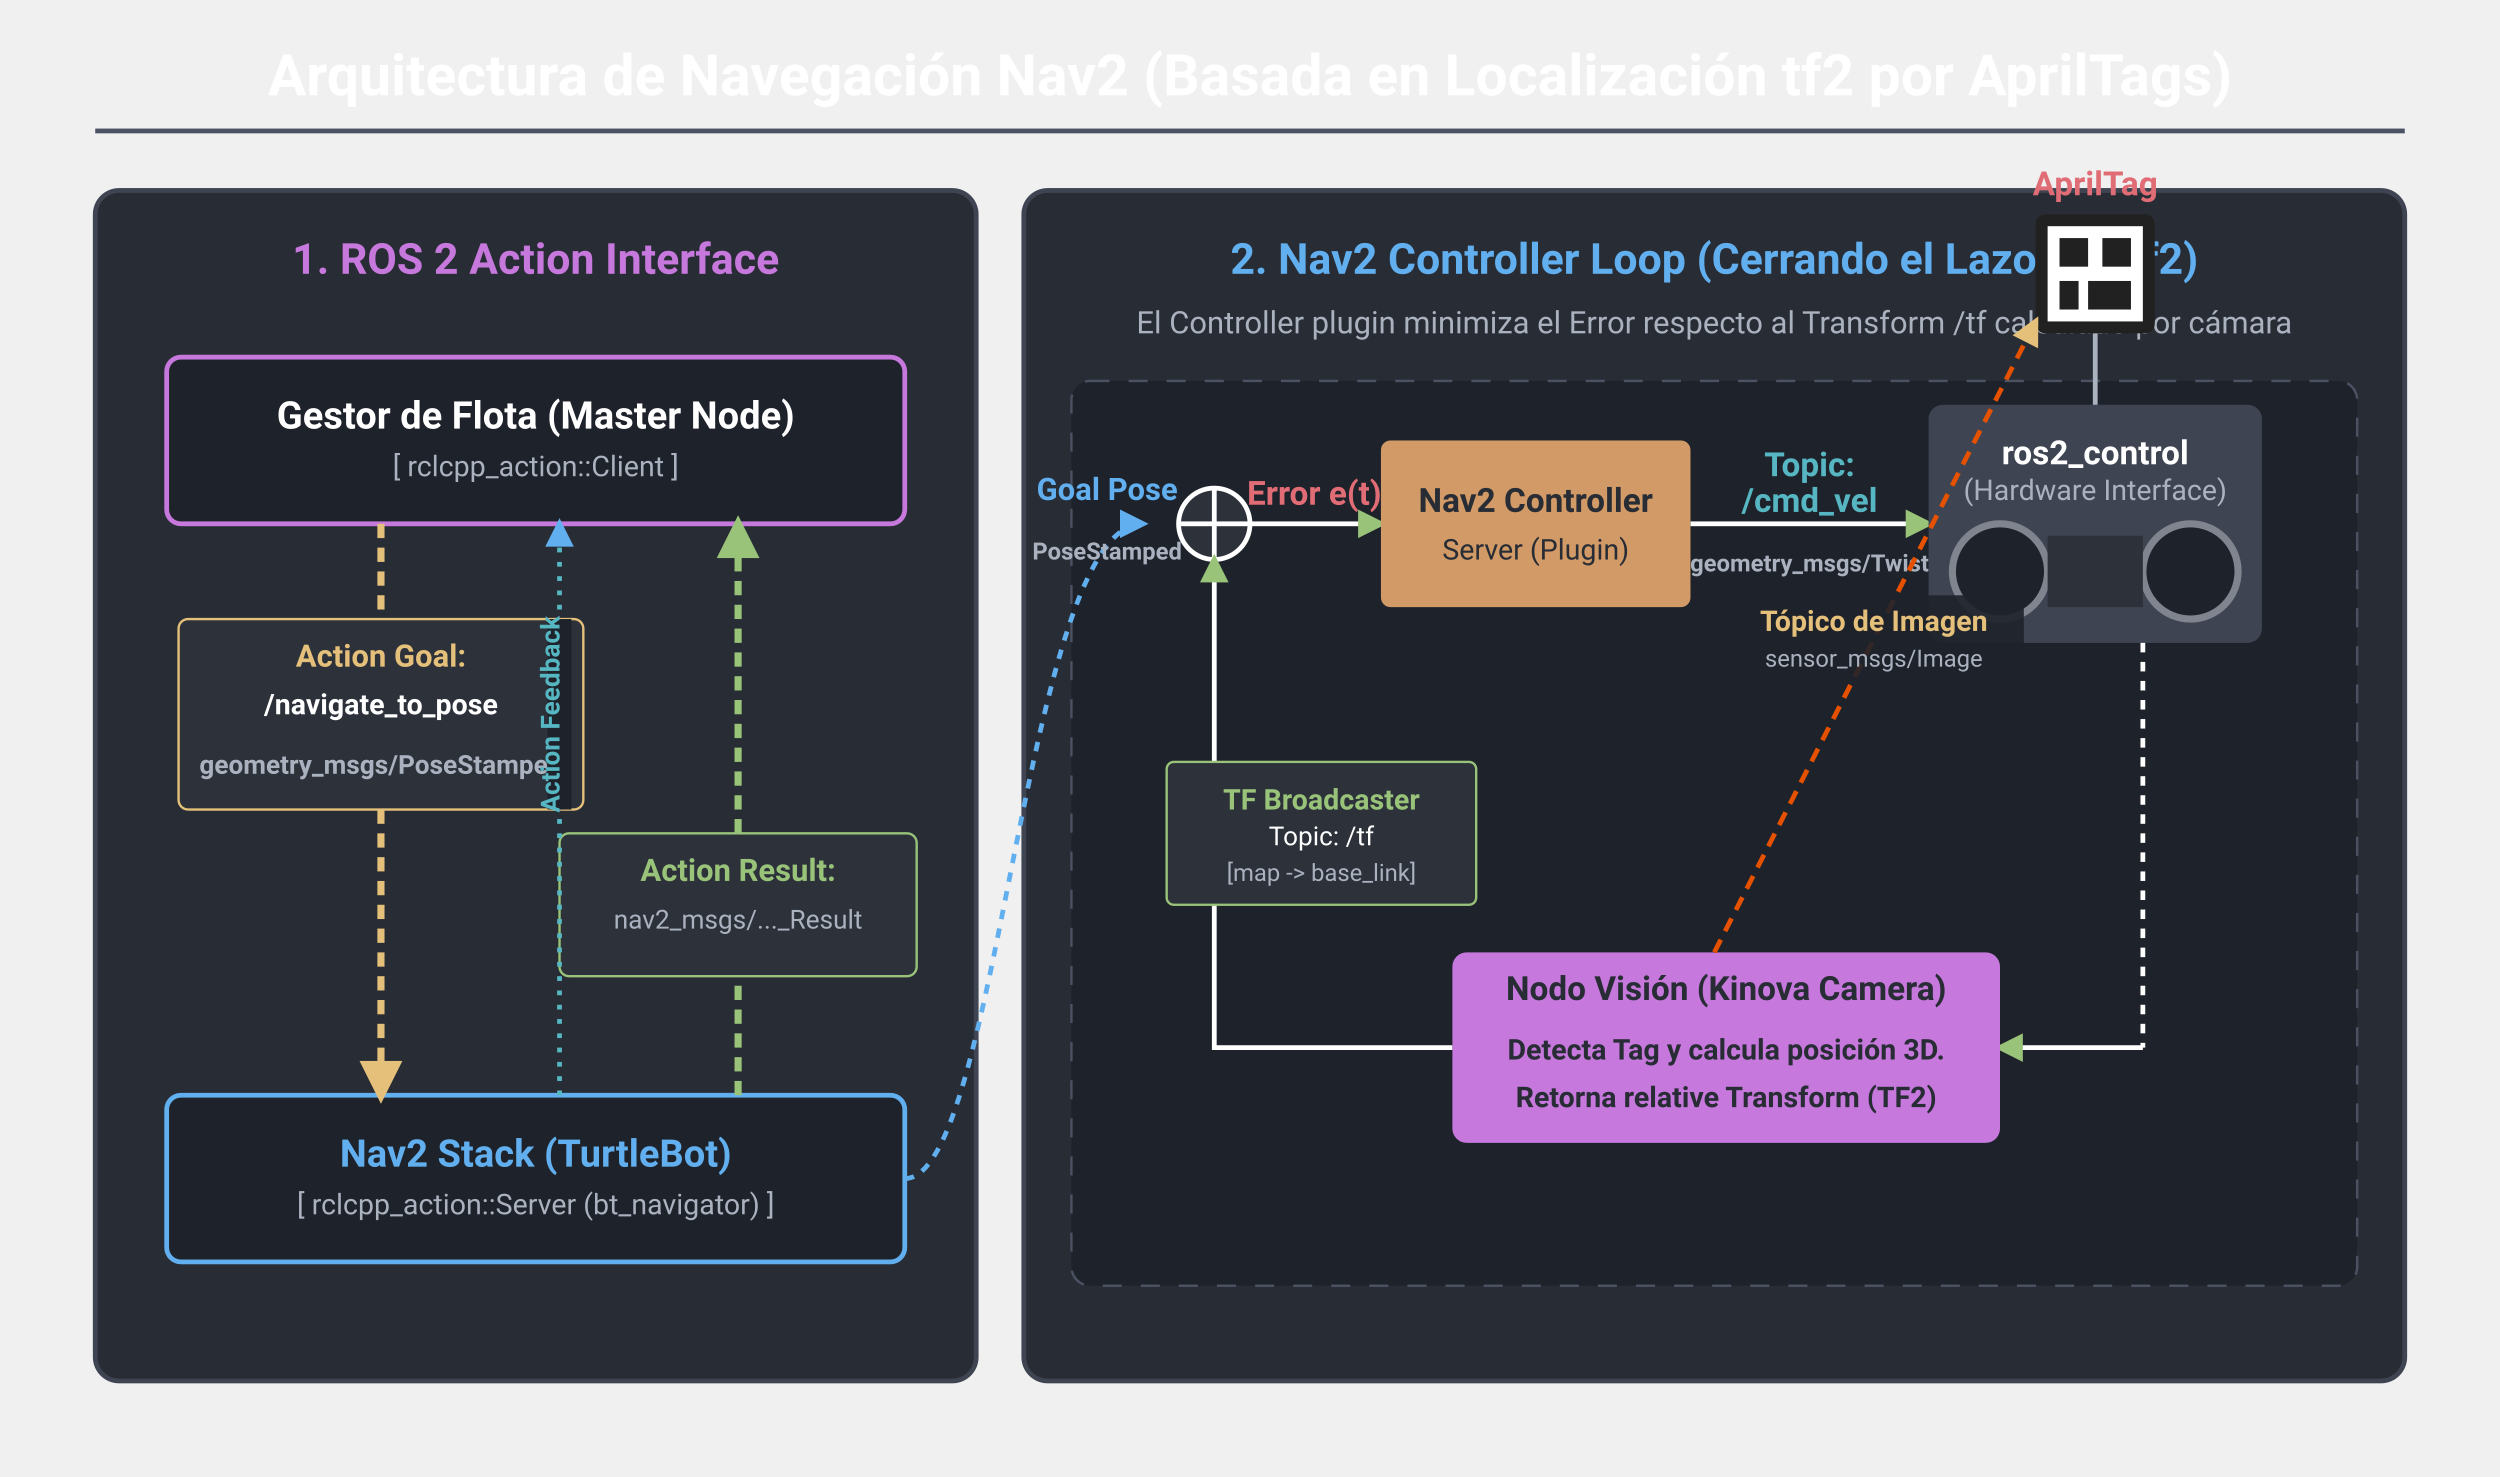
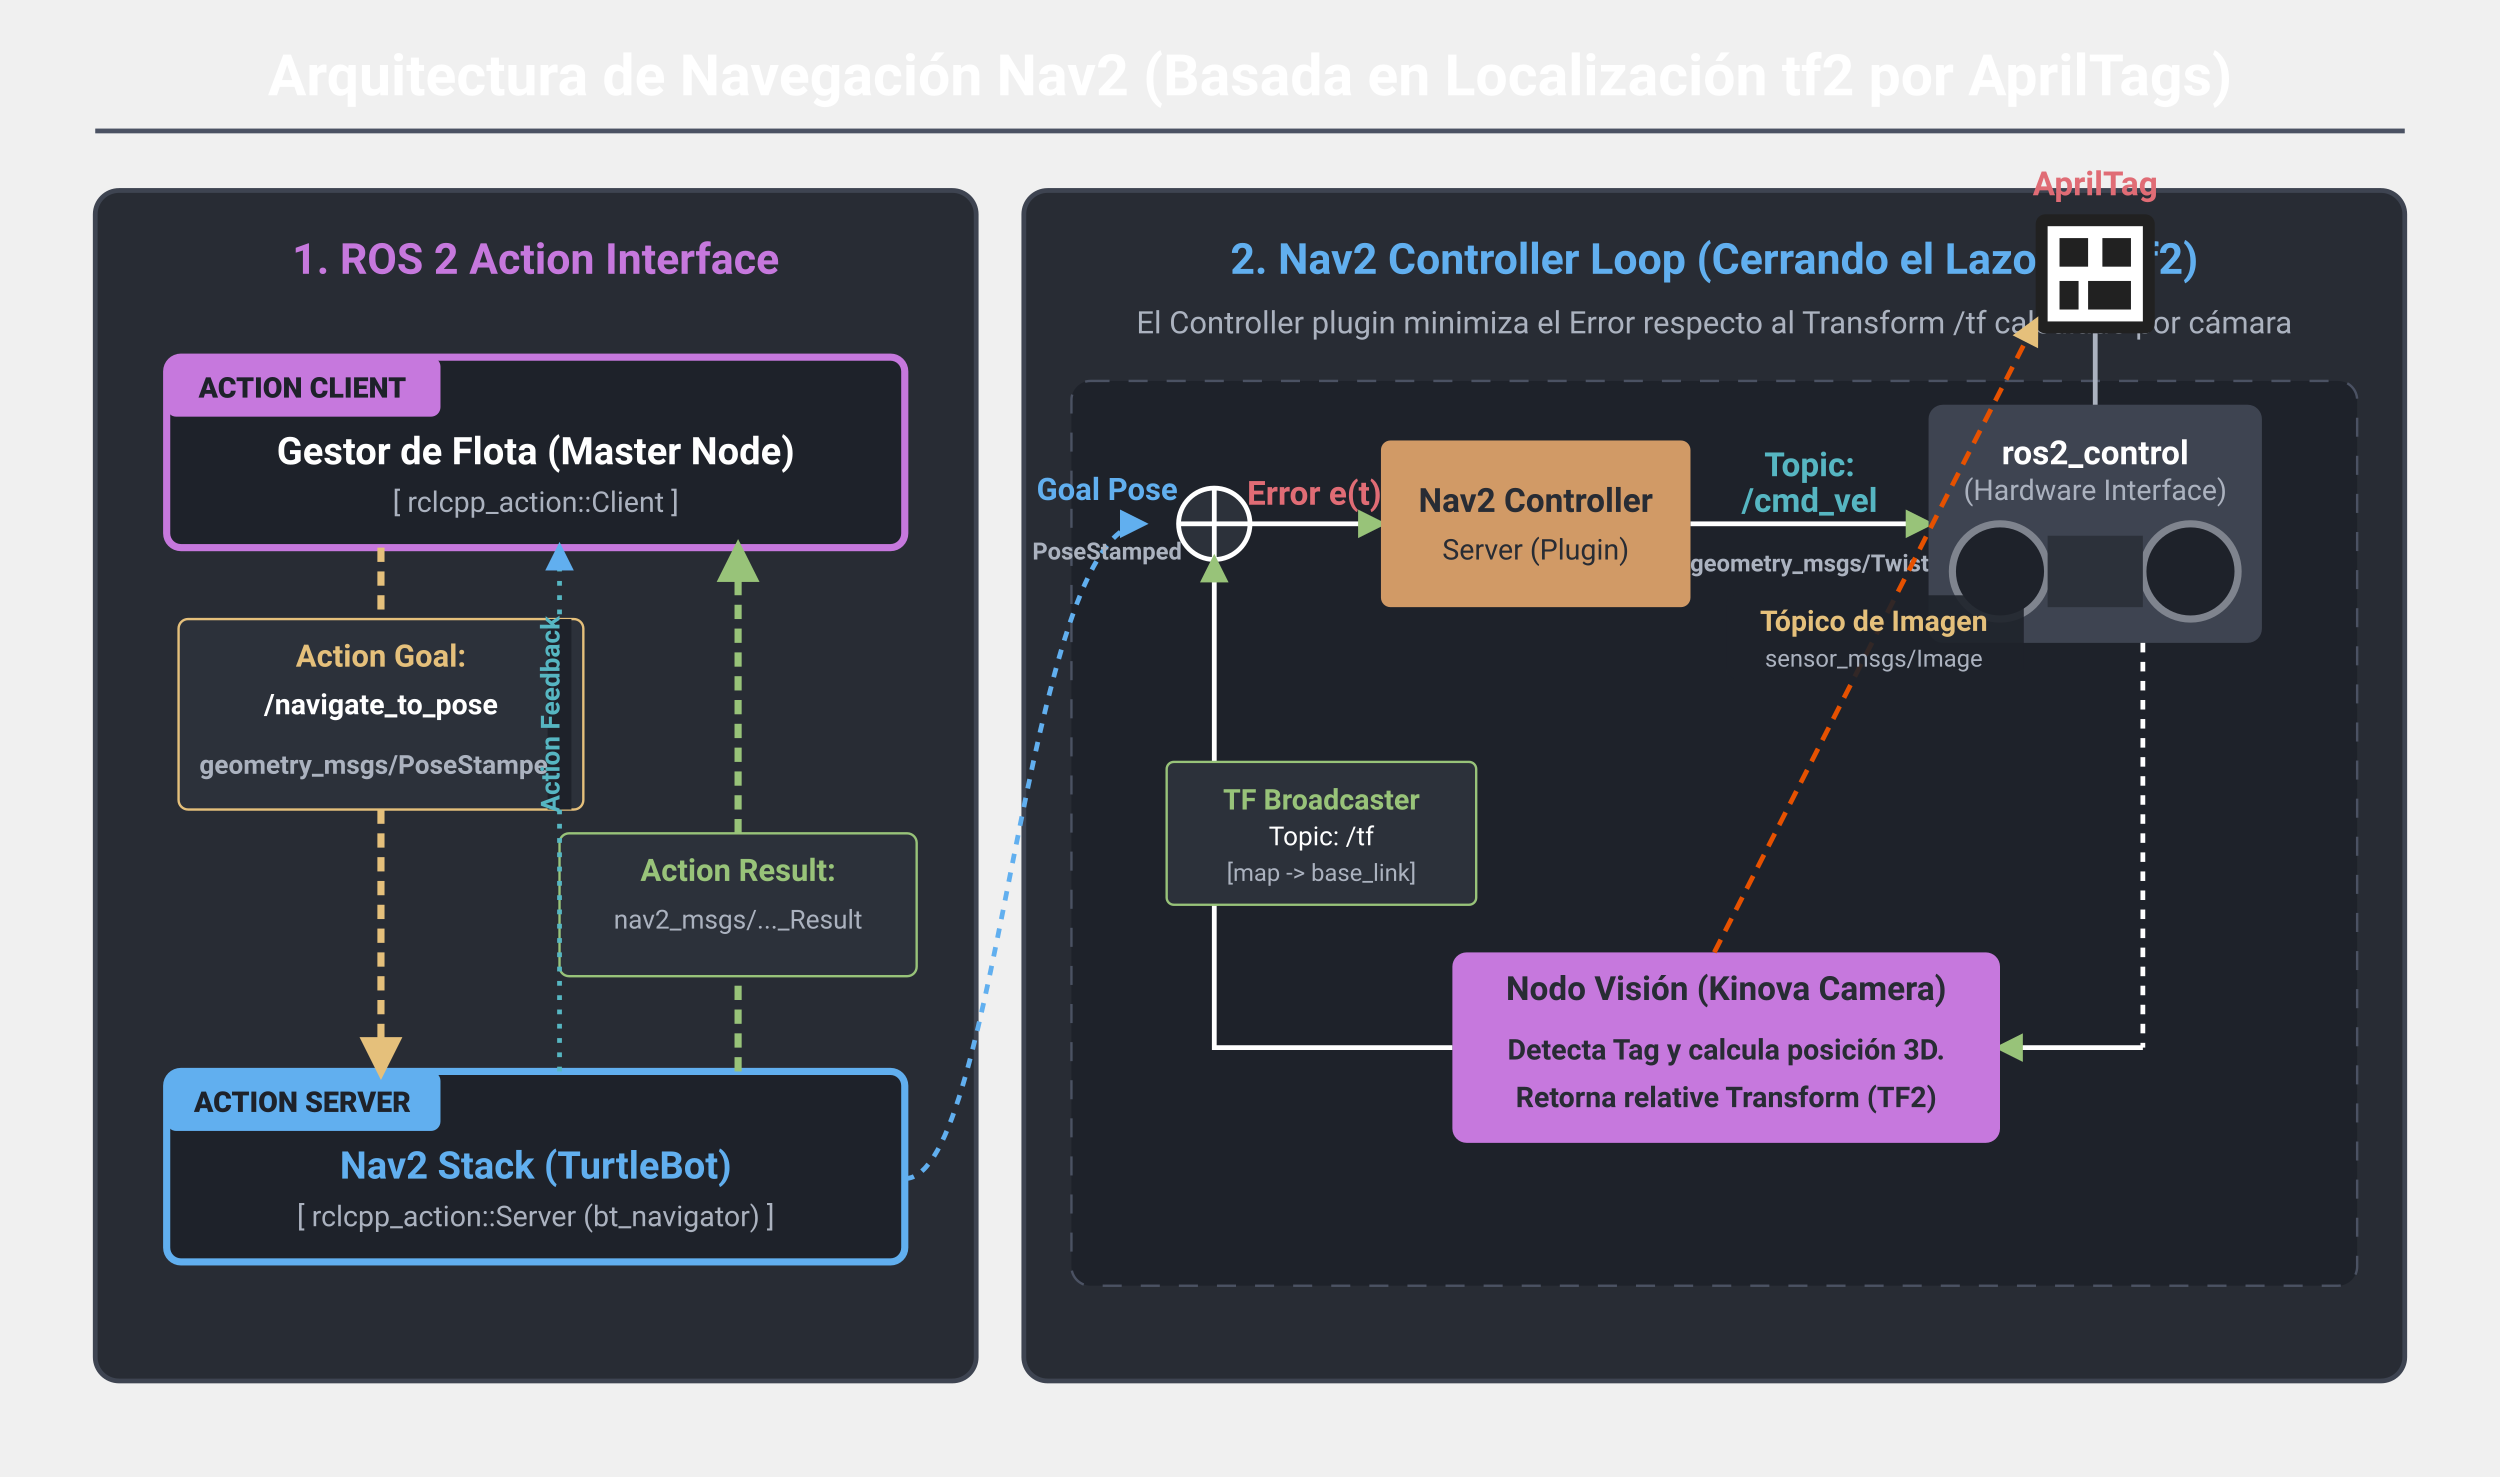
<svg xmlns="http://www.w3.org/2000/svg" viewBox="0 0 1050 620" style="background-color: #1e222a; font-family: 'Segoe UI', Roboto, Helvetica, sans-serif;">
  <defs>
    <marker id="arrow-green" viewBox="0 0 10 10" refX="8" refY="5" markerWidth="6" markerHeight="6" orient="auto-start-reverse">
      <path d="M 0 0 L 10 5 L 0 10 z" fill="#98c379" />
    </marker>
    <marker id="arrow-blue" viewBox="0 0 10 10" refX="8" refY="5" markerWidth="6" markerHeight="6" orient="auto-start-reverse">
      <path d="M 0 0 L 10 5 L 0 10 z" fill="#61afef" />
    </marker>
    <marker id="arrow-orange" viewBox="0 0 10 10" refX="8" refY="5" markerWidth="6" markerHeight="6" orient="auto-start-reverse">
      <path d="M 0 0 L 10 5 L 0 10 z" fill="#e5c07b" />
    </marker>
    <g id="apriltag">
      <rect x="0" y="0" width="50" height="50" fill="#212121" rx="4" />
      <rect x="5" y="5" width="40" height="40" fill="#ffffff" />
      <rect x="10" y="10" width="12" height="12" fill="#212121" />
      <rect x="28" y="10" width="12" height="12" fill="#212121" />
      <rect x="10" y="28" width="8" height="12" fill="#212121" />
      <rect x="22" y="28" width="18" height="12" fill="#212121" />
      <text x="25" y="-8" font-size="14" fill="#e06c75" font-weight="bold" text-anchor="middle">AprilTag</text>
    </g>
  </defs>
  <text x="525" y="40" fill="#ffffff" font-size="24" font-weight="bold" text-anchor="middle">Arquitectura de Navegación Nav2 (Basada en Localización tf2 por AprilTags)</text>
  <line x1="40" y1="55" x2="1010" y2="55" stroke="#4b5263" stroke-width="2" />
  <rect x="40" y="80" width="370" height="500" rx="10" fill="#282c34" stroke="#3e4451" stroke-width="2" />
  <text x="225" y="115" fill="#c678dd" font-size="18" font-weight="bold" text-anchor="middle">1. ROS 2 Action Interface</text>
-   <rect x="70" y="150" width="310" height="70" rx="6" fill="#1e222a" stroke="#c678dd" stroke-width="2" />
-   <text x="225" y="180" fill="#ffffff" font-size="16" font-weight="bold" text-anchor="middle">Gestor de Flota (Master Node)</text>
-   <text x="225" y="200" fill="#abb2bf" font-size="12" text-anchor="middle">[ rclcpp_action::Client ]</text>
-   <rect x="70" y="460" width="310" height="70" rx="6" fill="#1e222a" stroke="#61afef" stroke-width="2" />
-   <text x="225" y="490" fill="#61afef" font-size="16" font-weight="bold" text-anchor="middle">Nav2 Stack (TurtleBot)</text>
-   <text x="225" y="510" fill="#abb2bf" font-size="12" text-anchor="middle">[ rclcpp_action::Server (bt_navigator) ]</text>
-   <path d="M 160 220 L 160 460" stroke="#e5c07b" stroke-width="3" stroke-dasharray="6,4" marker-end="url(#arrow-orange)" />
+   <rect x="70" y="150" width="310" height="80" rx="6" fill="#1e222a" stroke="#c678dd" stroke-width="3" />
+   <rect x="70" y="150" width="115" height="25" rx="4" fill="#c678dd" />
+   <text x="127" y="167" fill="#1e222a" font-size="12" font-weight="900" text-anchor="middle">ACTION CLIENT</text>
+   <text x="225" y="195" fill="#ffffff" font-size="16" font-weight="bold" text-anchor="middle">Gestor de Flota (Master Node)</text>
+   <text x="225" y="215" fill="#abb2bf" font-size="12" text-anchor="middle">[ rclcpp_action::Client ]</text>
+   <rect x="70" y="450" width="310" height="80" rx="6" fill="#1e222a" stroke="#61afef" stroke-width="3" />
+   <rect x="70" y="450" width="115" height="25" rx="4" fill="#61afef" />
+   <text x="127" y="467" fill="#1e222a" font-size="12" font-weight="900" text-anchor="middle">ACTION SERVER</text>
+   <text x="225" y="495" fill="#61afef" font-size="16" font-weight="bold" text-anchor="middle">Nav2 Stack (TurtleBot)</text>
+   <text x="225" y="515" fill="#abb2bf" font-size="12" text-anchor="middle">[ rclcpp_action::Server (bt_navigator) ]</text>
+   <path d="M 160 230 L 160 450" stroke="#e5c07b" stroke-width="3" stroke-dasharray="6,4" marker-end="url(#arrow-orange)" />
  <rect x="75" y="260" width="170" height="80" rx="4" fill="#2c313a" stroke="#e5c07b" stroke-width="1" />
  <text x="160" y="280" fill="#e5c07b" font-size="13" font-weight="bold" text-anchor="middle">Action Goal:</text>
  <text x="160" y="300" fill="#ffffff" font-size="12" font-weight="bold" text-anchor="middle">/navigate_to_pose</text>
  <text x="160" y="325" fill="#abb2bf" font-size="11" font-weight="bold" text-anchor="middle">geometry_msgs/PoseStamped</text>
-   <path d="M 310 460 L 310 220" stroke="#98c379" stroke-width="3" stroke-dasharray="6,4" marker-end="url(#arrow-green)" />
+   <path d="M 310 450 L 310 230" stroke="#98c379" stroke-width="3" stroke-dasharray="6,4" marker-end="url(#arrow-green)" />
  <rect x="235" y="350" width="150" height="60" rx="4" fill="#2c313a" stroke="#98c379" stroke-width="1" />
  <text x="310" y="370" fill="#98c379" font-size="13" font-weight="bold" text-anchor="middle">Action Result:</text>
  <text x="310" y="390" fill="#abb2bf" font-size="11" text-anchor="middle">nav2_msgs/..._Result</text>
-   <path d="M 235 460 L 235 220" stroke="#56b6c2" stroke-width="2" stroke-dasharray="2,4" marker-end="url(#arrow-blue)" />
+   <path d="M 235 450 L 235 230" stroke="#56b6c2" stroke-width="2" stroke-dasharray="2,4" marker-end="url(#arrow-blue)" />
  <rect x="230" y="260" width="10" height="80" fill="#1e222a" />
  <text x="235" y="300" fill="#56b6c2" font-size="11" font-weight="bold" text-anchor="middle" transform="rotate(-90 235 300)">Action Feedback</text>
  <rect x="430" y="80" width="580" height="500" rx="10" fill="#282c34" stroke="#3e4451" stroke-width="2" />
  <text x="720" y="115" fill="#61afef" font-size="18" font-weight="bold" text-anchor="middle">2. Nav2 Controller Loop (Cerrando el Lazo con tf2)</text>
  <text x="720" y="140" fill="#abb2bf" font-size="13" text-anchor="middle">El Controller plugin minimiza el Error respecto al Transform /tf calculado por cámara</text>
  <rect x="450" y="160" width="540" height="380" rx="8" fill="#1e222a" stroke="#4b5263" stroke-width="1" stroke-dasharray="8,8" />
  <path d="M 380 495 C 420 495, 430 220, 480 220" stroke="#61afef" stroke-width="2" stroke-dasharray="4,4" fill="none" marker-end="url(#arrow-blue)" />
  <text x="465" y="210" fill="#61afef" font-size="13" font-weight="bold" text-anchor="middle">Goal Pose</text>
  <text x="465" y="235" fill="#abb2bf" font-size="10" font-weight="bold" text-anchor="middle">PoseStamped</text>
  <circle cx="510" cy="220" r="15" fill="#2c313a" stroke="#ffffff" stroke-width="2" />
  <line x1="495" y1="220" x2="525" y2="220" stroke="#ffffff" stroke-width="2" />
  <line x1="510" y1="205" x2="510" y2="235" stroke="#ffffff" stroke-width="2" />
  <line x1="525" y1="220" x2="580" y2="220" stroke="#ffffff" stroke-width="2" marker-end="url(#arrow-green)" />
  <text x="552" y="212" fill="#e06c75" font-size="14" font-weight="bold" text-anchor="middle">Error e(t)</text>
  <rect x="580" y="185" width="130" height="70" rx="4" fill="#d19a66" />
  <text x="645" y="215" fill="#282c34" font-size="14" font-weight="bold" text-anchor="middle">Nav2 Controller</text>
  <text x="645" y="235" fill="#282c34" font-size="12" text-anchor="middle">Server (Plugin)</text>
  <line x1="710" y1="220" x2="810" y2="220" stroke="#ffffff" stroke-width="2" marker-end="url(#arrow-green)" />
  <text x="760" y="200" fill="#56b6c2" font-size="14" font-weight="bold" text-anchor="middle">Topic:</text>
  <text x="760" y="215" fill="#56b6c2" font-size="14" font-weight="bold" text-anchor="middle">/cmd_vel</text>
  <text x="760" y="240" fill="#abb2bf" font-size="10" font-weight="bold" text-anchor="middle">geometry_msgs/Twist</text>
  <rect x="810" y="170" width="140" height="100" rx="6" fill="#3e4451" />
  <text x="880" y="195" fill="#ffffff" font-size="14" font-weight="bold" text-anchor="middle">ros2_control</text>
  <text x="880" y="210" fill="#abb2bf" font-size="12" text-anchor="middle">(Hardware Interface)</text>
  <circle cx="840" cy="240" r="20" fill="#1e222a" stroke="#7f848e" stroke-width="3" />
  <circle cx="920" cy="240" r="20" fill="#1e222a" stroke="#7f848e" stroke-width="3" />
  <rect x="860" y="225" width="40" height="30" fill="#2c313a" />
  <use href="#apriltag" x="855" y="90" />
  <line x1="880" y1="140" x2="880" y2="170" stroke="#abb2bf" stroke-width="2" />
  <line x1="900" y1="270" x2="900" y2="440" stroke="#ffffff" stroke-width="2" stroke-dasharray="4,4" />
  <line x1="900" y1="440" x2="840" y2="440" stroke="#ffffff" stroke-width="2" marker-end="url(#arrow-green)" />
  <rect x="610" y="400" width="230" height="80" rx="6" fill="#c678dd" />
  <text x="725" y="420" fill="#282c34" font-size="14" font-weight="bold" text-anchor="middle">Nodo Visión (Kinova Camera)</text>
  <text x="725" y="445" fill="#282c34" font-size="12" font-weight="bold" text-anchor="middle">Detecta Tag y calcula posición 3D.</text>
  <text x="725" y="465" fill="#282c34" font-size="12" font-weight="bold" text-anchor="middle">Retorna relative Transform (TF2)</text>
  <line x1="720" y1="400" x2="855" y2="135" stroke="#e65100" stroke-width="2" stroke-dasharray="6,4" marker-end="url(#arrow-orange)" />
  <rect x="725" y="250" width="125" height="35" rx="4" fill="#1e222a" opacity="0.9" />
  <text x="787" y="265" fill="#e5c07b" font-size="12" font-weight="bold" text-anchor="middle">Tópico de Imagen</text>
  <text x="787" y="280" fill="#abb2bf" font-size="10" text-anchor="middle">sensor_msgs/Image</text>
  <path d="M 610 440 L 510 440 L 510 235" stroke="#ffffff" stroke-width="2" fill="none" marker-end="url(#arrow-green)" />
  <rect x="490" y="320" width="130" height="60" rx="3" fill="#2c313a" stroke="#98c379" stroke-width="1" />
  <text x="555" y="340" fill="#98c379" font-size="12" font-weight="bold" text-anchor="middle">TF Broadcaster</text>
  <text x="555" y="355" fill="#ffffff" font-size="11" text-anchor="middle">Topic: /tf</text>
  <text x="555" y="370" fill="#abb2bf" font-size="10" text-anchor="middle">[map -&gt; base_link]</text>
</svg>
